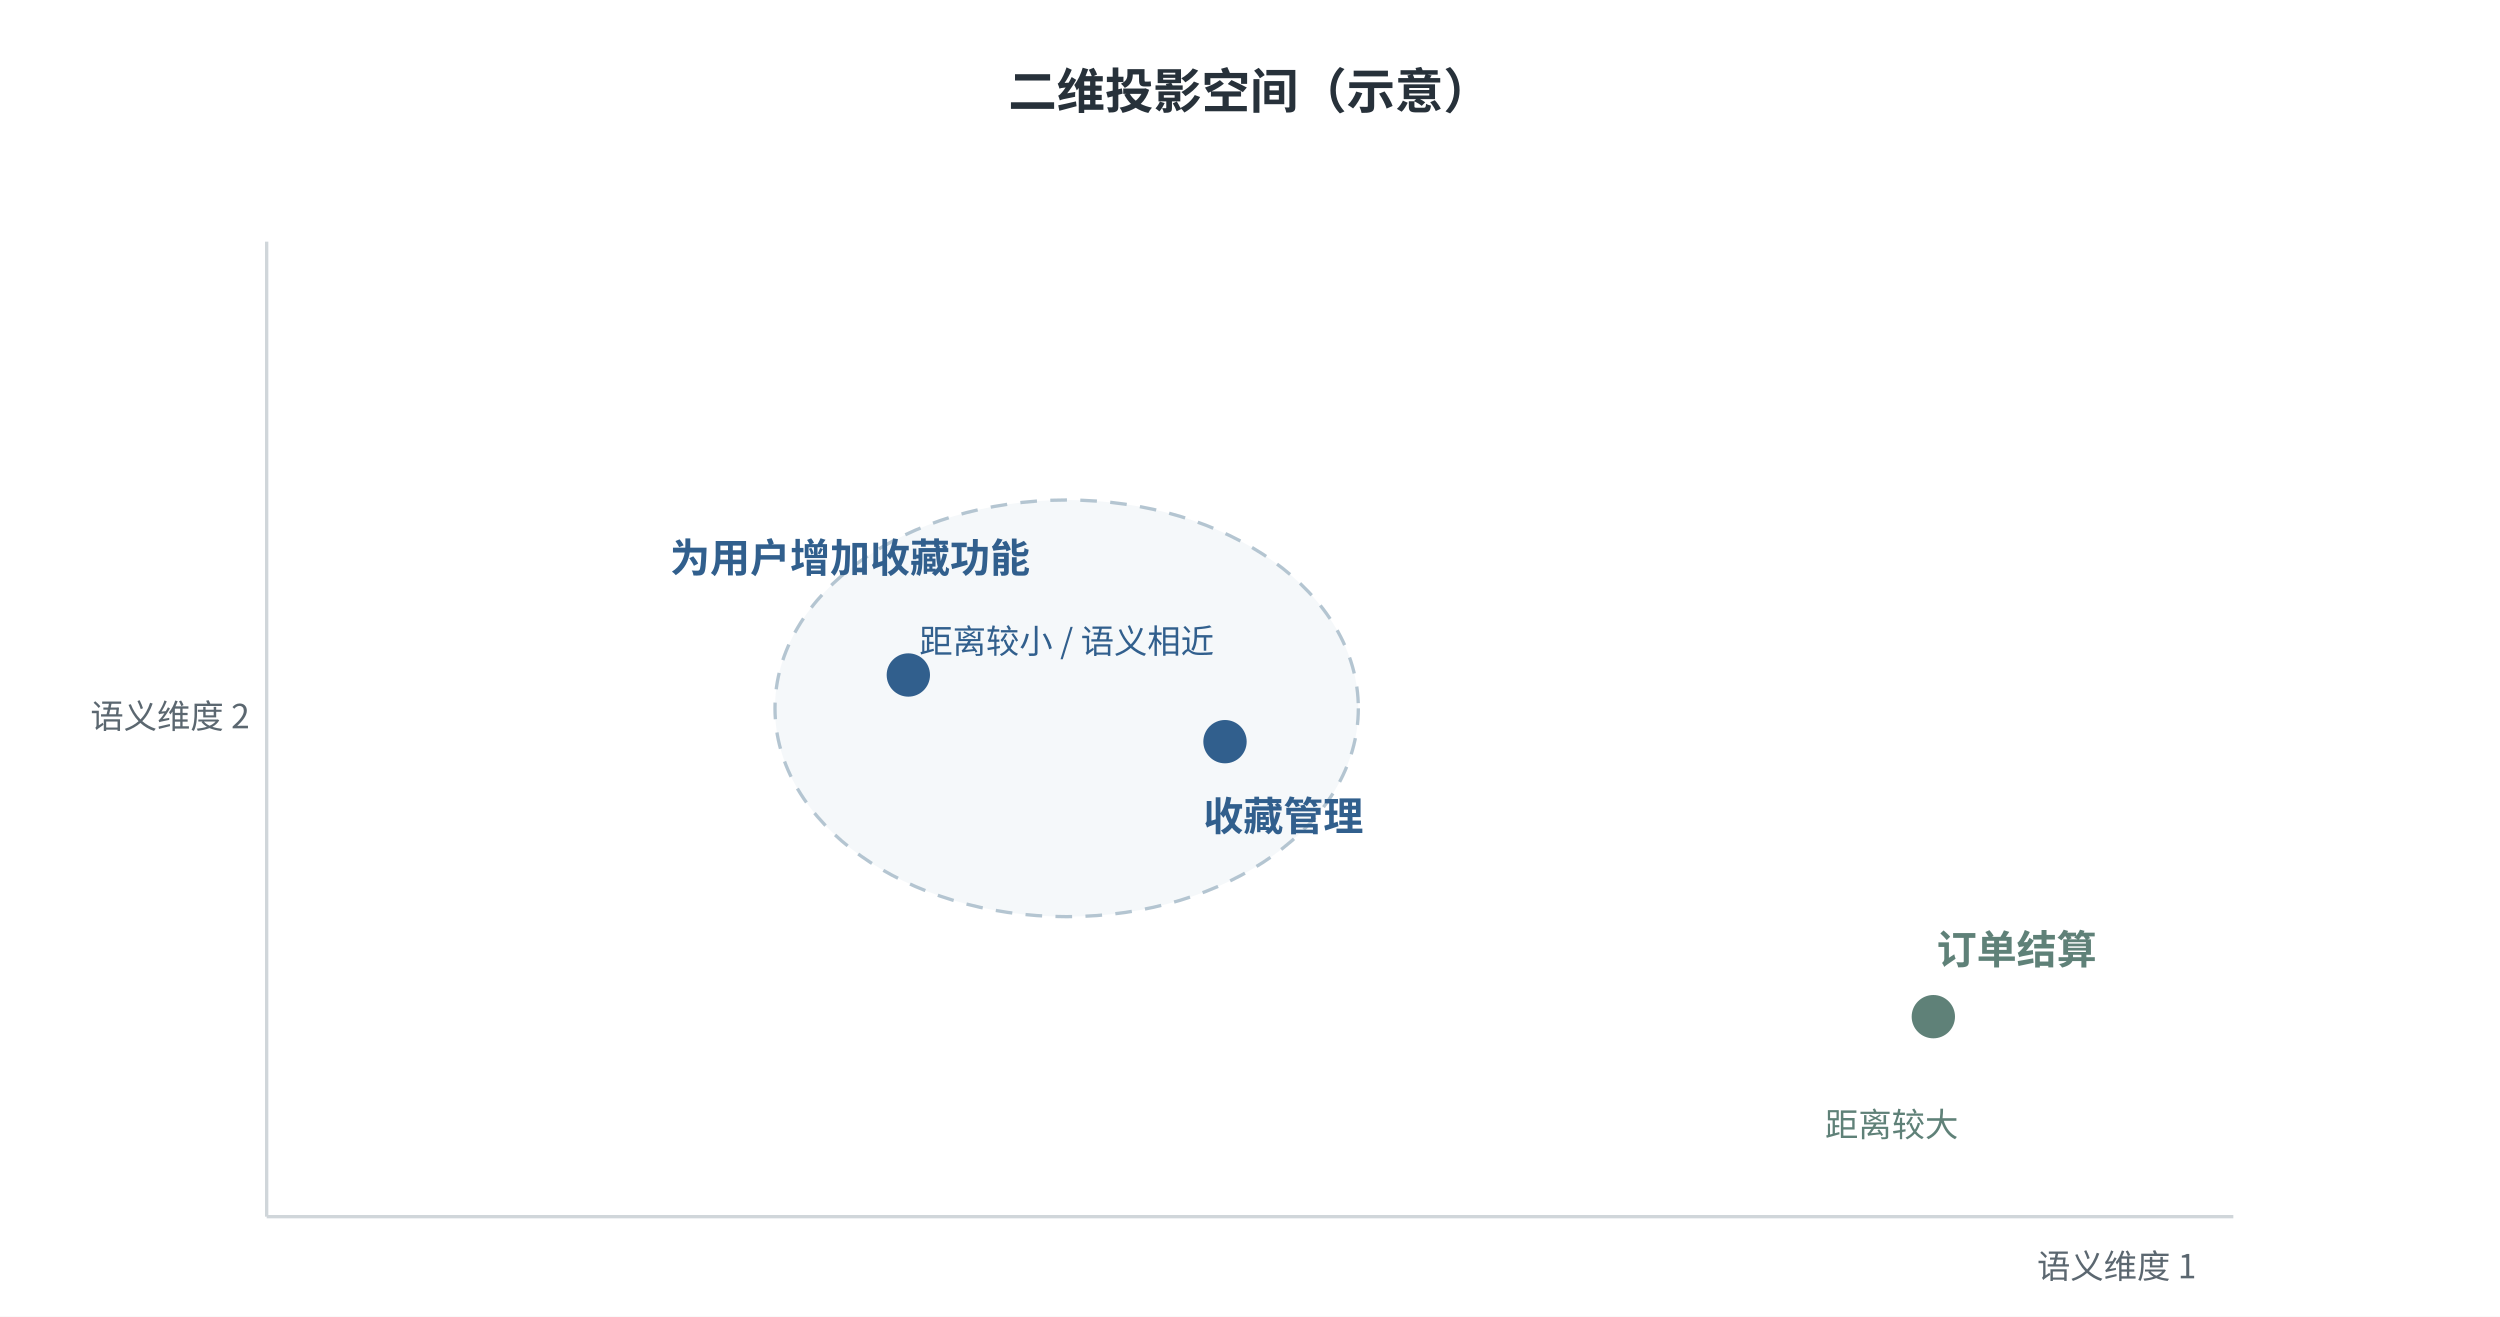
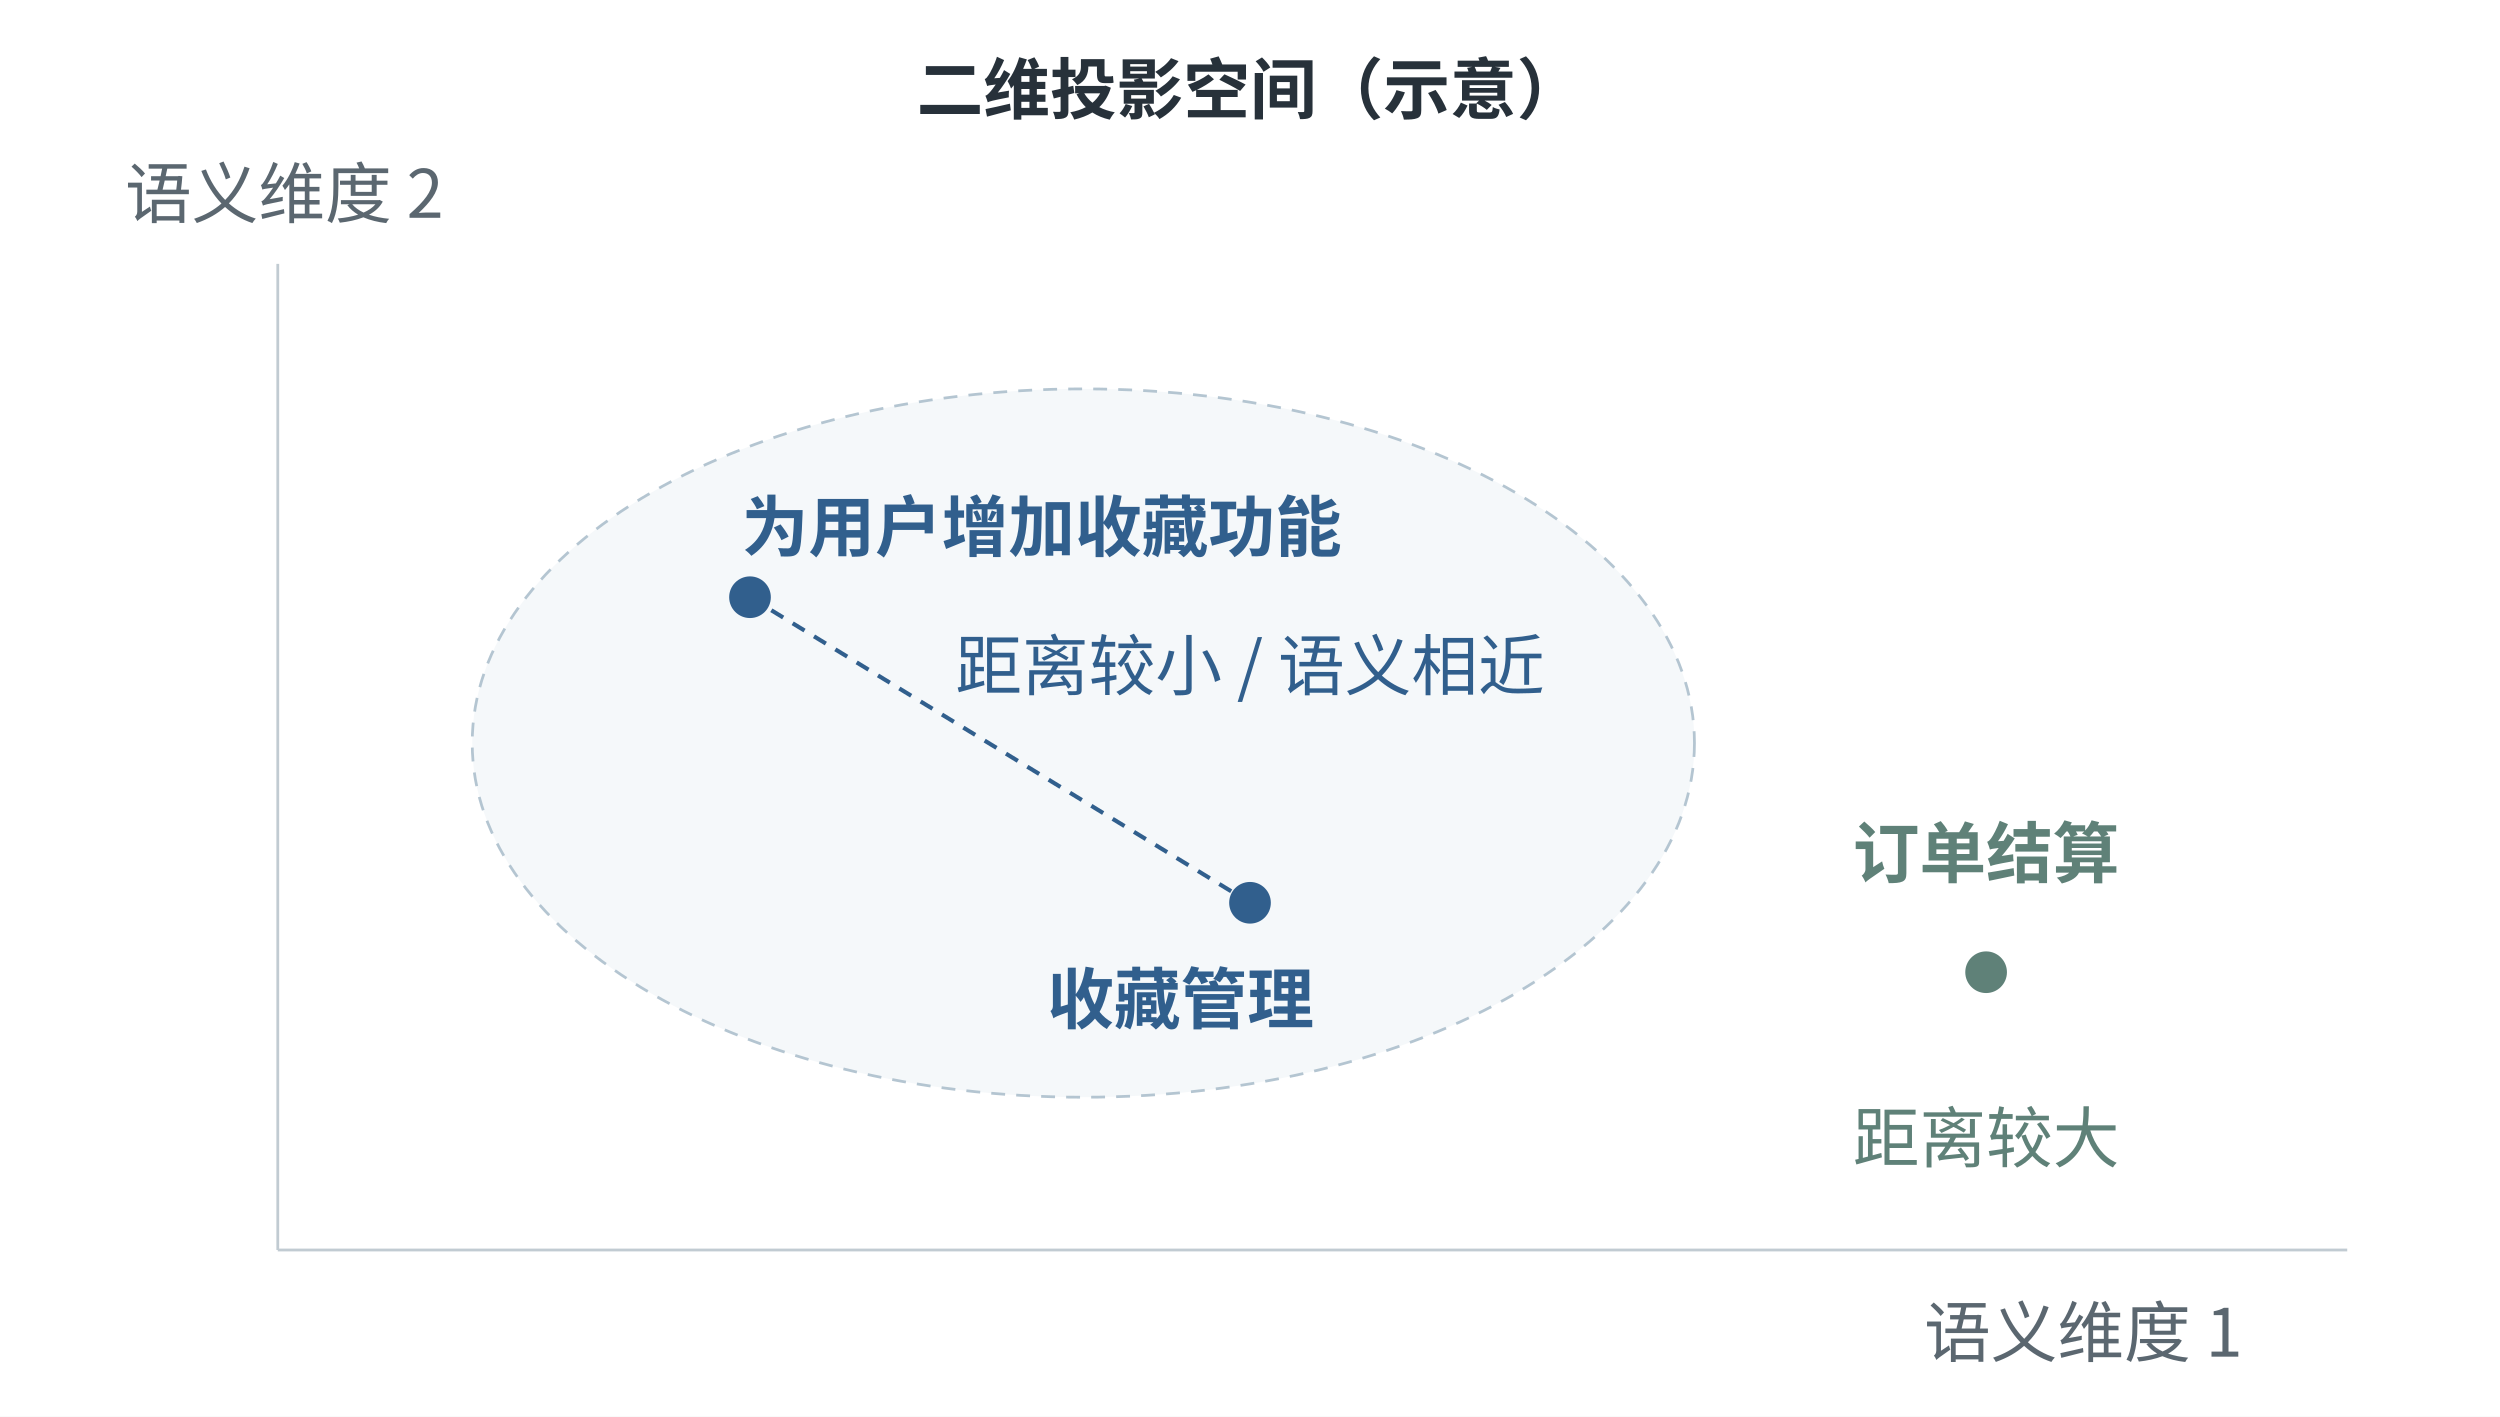
- <svg xmlns="http://www.w3.org/2000/svg" width="1500" height="790" viewBox="0 0 1500 790">
+ <svg xmlns="http://www.w3.org/2000/svg" width="1800" height="1020" viewBox="0 0 1800 1020">
  <defs>
-     <marker id="arrow-gray" markerWidth="12" markerHeight="12" refX="10" refY="6" orient="auto" markerUnits="strokeWidth">
+     <marker id="arrow-gray" markerWidth="16" markerHeight="16" refX="12" refY="6" orient="auto" markerUnits="userSpaceOnUse">
      <path d="M0,0 L12,6 L0,12 Z" fill="#59636c" />
    </marker>
-     <marker id="arrow-blue" markerWidth="12" markerHeight="12" refX="10" refY="6" orient="auto" markerUnits="strokeWidth">
+     <marker id="arrow-blue" markerWidth="16" markerHeight="16" refX="12" refY="6" orient="auto" markerUnits="userSpaceOnUse">
      <path d="M0,0 L12,6 L0,12 Z" fill="#315f8d" />
    </marker>
-     <marker id="arrow-green" markerWidth="12" markerHeight="12" refX="10" refY="6" orient="auto" markerUnits="strokeWidth">
+     <marker id="arrow-green" markerWidth="16" markerHeight="16" refX="12" refY="6" orient="auto" markerUnits="userSpaceOnUse">
      <path d="M0,0 L12,6 L0,12 Z" fill="#5f8178" />
    </marker>
-     <marker id="arrow-red" markerWidth="12" markerHeight="12" refX="10" refY="6" orient="auto" markerUnits="strokeWidth">
+     <marker id="arrow-red" markerWidth="16" markerHeight="16" refX="12" refY="6" orient="auto" markerUnits="userSpaceOnUse">
      <path d="M0,0 L12,6 L0,12 Z" fill="#a15e50" />
    </marker>
  </defs>
-   <rect width="1500" height="790" fill="#ffffff" />
-   <text x="750" y="55" text-anchor="middle" dominant-baseline="middle" style="font-family:Microsoft YaHei,Noto Sans CJK SC,SimSun,sans-serif;font-size:29px;font-weight:600;fill:#27313a">二维投影空间（示意）</text>
-   <polyline points="160,730 1340,730" fill="none" stroke="#d0d6da" stroke-width="2" stroke-linejoin="round" />
-   <polyline points="160,730 160,145" fill="none" stroke="#d0d6da" stroke-width="2" stroke-linejoin="round" />
-   <text x="102" y="430" text-anchor="middle" dominant-baseline="middle" style="font-family:Microsoft YaHei,Noto Sans CJK SC,SimSun,sans-serif;font-size:20px;fill:#5b6770">语义维度 2</text>
-   <text x="1270" y="760" text-anchor="middle" dominant-baseline="middle" style="font-family:Microsoft YaHei,Noto Sans CJK SC,SimSun,sans-serif;font-size:20px;fill:#5b6770">语义维度 1</text>
-   <polyline points="545,405 735,445" fill="none" stroke="#315f8d" stroke-width="3" stroke-linejoin="round" stroke-dasharray="10 8" />
-   <ellipse cx="640.0" cy="425.0" rx="175.0" ry="125.0" fill="#f5f8fa" stroke="#b4c5d1" stroke-width="2" stroke-dasharray="10 8" />
-   <circle cx="545" cy="405" r="13" fill="#315f8d" />
-   <circle cx="735" cy="445" r="13" fill="#315f8d" />
-   <circle cx="1160" cy="610" r="13" fill="#5f8178" />
-   <text x="510" y="335" text-anchor="middle" dominant-baseline="middle" style="font-family:Microsoft YaHei,Noto Sans CJK SC,SimSun,sans-serif;font-size:24px;font-weight:600;fill:#315f8d">为用户增加收藏功能</text>
-   <text x="770" y="490" text-anchor="middle" dominant-baseline="middle" style="font-family:Microsoft YaHei,Noto Sans CJK SC,SimSun,sans-serif;font-size:24px;font-weight:600;fill:#315f8d">收藏管理</text>
-   <text x="1210" y="570" text-anchor="middle" dominant-baseline="middle" style="font-family:Microsoft YaHei,Noto Sans CJK SC,SimSun,sans-serif;font-size:24px;font-weight:600;fill:#5f8178">订单结算</text>
-   <text x="640" y="385" text-anchor="middle" dominant-baseline="middle" style="font-family:Microsoft YaHei,Noto Sans CJK SC,SimSun,sans-serif;font-size:20px;fill:#315f8d">距离较小 / 语义相近</text>
-   <text x="1135" y="675" text-anchor="middle" dominant-baseline="middle" style="font-family:Microsoft YaHei,Noto Sans CJK SC,SimSun,sans-serif;font-size:20px;fill:#5f8178">距离较大</text>
+   <rect width="1800" height="1020" fill="#ffffff" />
+   <text x="900" y="65" text-anchor="middle" dominant-baseline="middle" style="font-family:Microsoft YaHei,Noto Sans CJK SC,SimSun,sans-serif;font-size:48px;font-weight:600;fill:#27313a">二维投影空间（示意）</text>
+   <polyline points="200,900 1690,900" fill="none" stroke="#c1cbd2" stroke-width="2" stroke-linejoin="round" />
+   <polyline points="200,900 200,190" fill="none" stroke="#c1cbd2" stroke-width="2" stroke-linejoin="round" />
+   <text x="90" y="140" text-anchor="start" dominant-baseline="middle" style="font-family:Microsoft YaHei,Noto Sans CJK SC,SimSun,sans-serif;font-size:48px;fill:#5b6770">语义维度 2</text>
+   <text x="1500" y="960" text-anchor="middle" dominant-baseline="middle" style="font-family:Microsoft YaHei,Noto Sans CJK SC,SimSun,sans-serif;font-size:48px;fill:#5b6770">语义维度 1</text>
+   <ellipse cx="780.0" cy="535.0" rx="440.0" ry="255.0" fill="#f5f8fa" stroke="#b4c5d1" stroke-width="2" stroke-dasharray="10 8" />
+   <polyline points="540,430 900,650" fill="none" stroke="#315f8d" stroke-width="3" stroke-linejoin="round" stroke-dasharray="10 8" />
+   <circle cx="540" cy="430" r="15" fill="#315f8d" />
+   <circle cx="900" cy="650" r="15" fill="#315f8d" />
+   <circle cx="1430" cy="700" r="15" fill="#5f8178" />
+   <text x="750" y="380" text-anchor="middle" dominant-baseline="middle" style="font-family:Microsoft YaHei,Noto Sans CJK SC,SimSun,sans-serif;font-size:48px;font-weight:600;fill:#315f8d">为用户增加收藏功能</text>
+   <text x="850" y="720" text-anchor="middle" dominant-baseline="middle" style="font-family:Microsoft YaHei,Noto Sans CJK SC,SimSun,sans-serif;font-size:48px;font-weight:600;fill:#315f8d">收藏管理</text>
+   <text x="900" y="480" text-anchor="middle" dominant-baseline="middle" style="font-family:Microsoft YaHei,Noto Sans CJK SC,SimSun,sans-serif;font-size:48px;fill:#315f8d">距离较小 / 语义相近</text>
+   <text x="1430" y="615" text-anchor="middle" dominant-baseline="middle" style="font-family:Microsoft YaHei,Noto Sans CJK SC,SimSun,sans-serif;font-size:48px;font-weight:600;fill:#5f8178">订单结算</text>
+   <text x="1430" y="820" text-anchor="middle" dominant-baseline="middle" style="font-family:Microsoft YaHei,Noto Sans CJK SC,SimSun,sans-serif;font-size:48px;fill:#5f8178">距离较大</text>
</svg>
